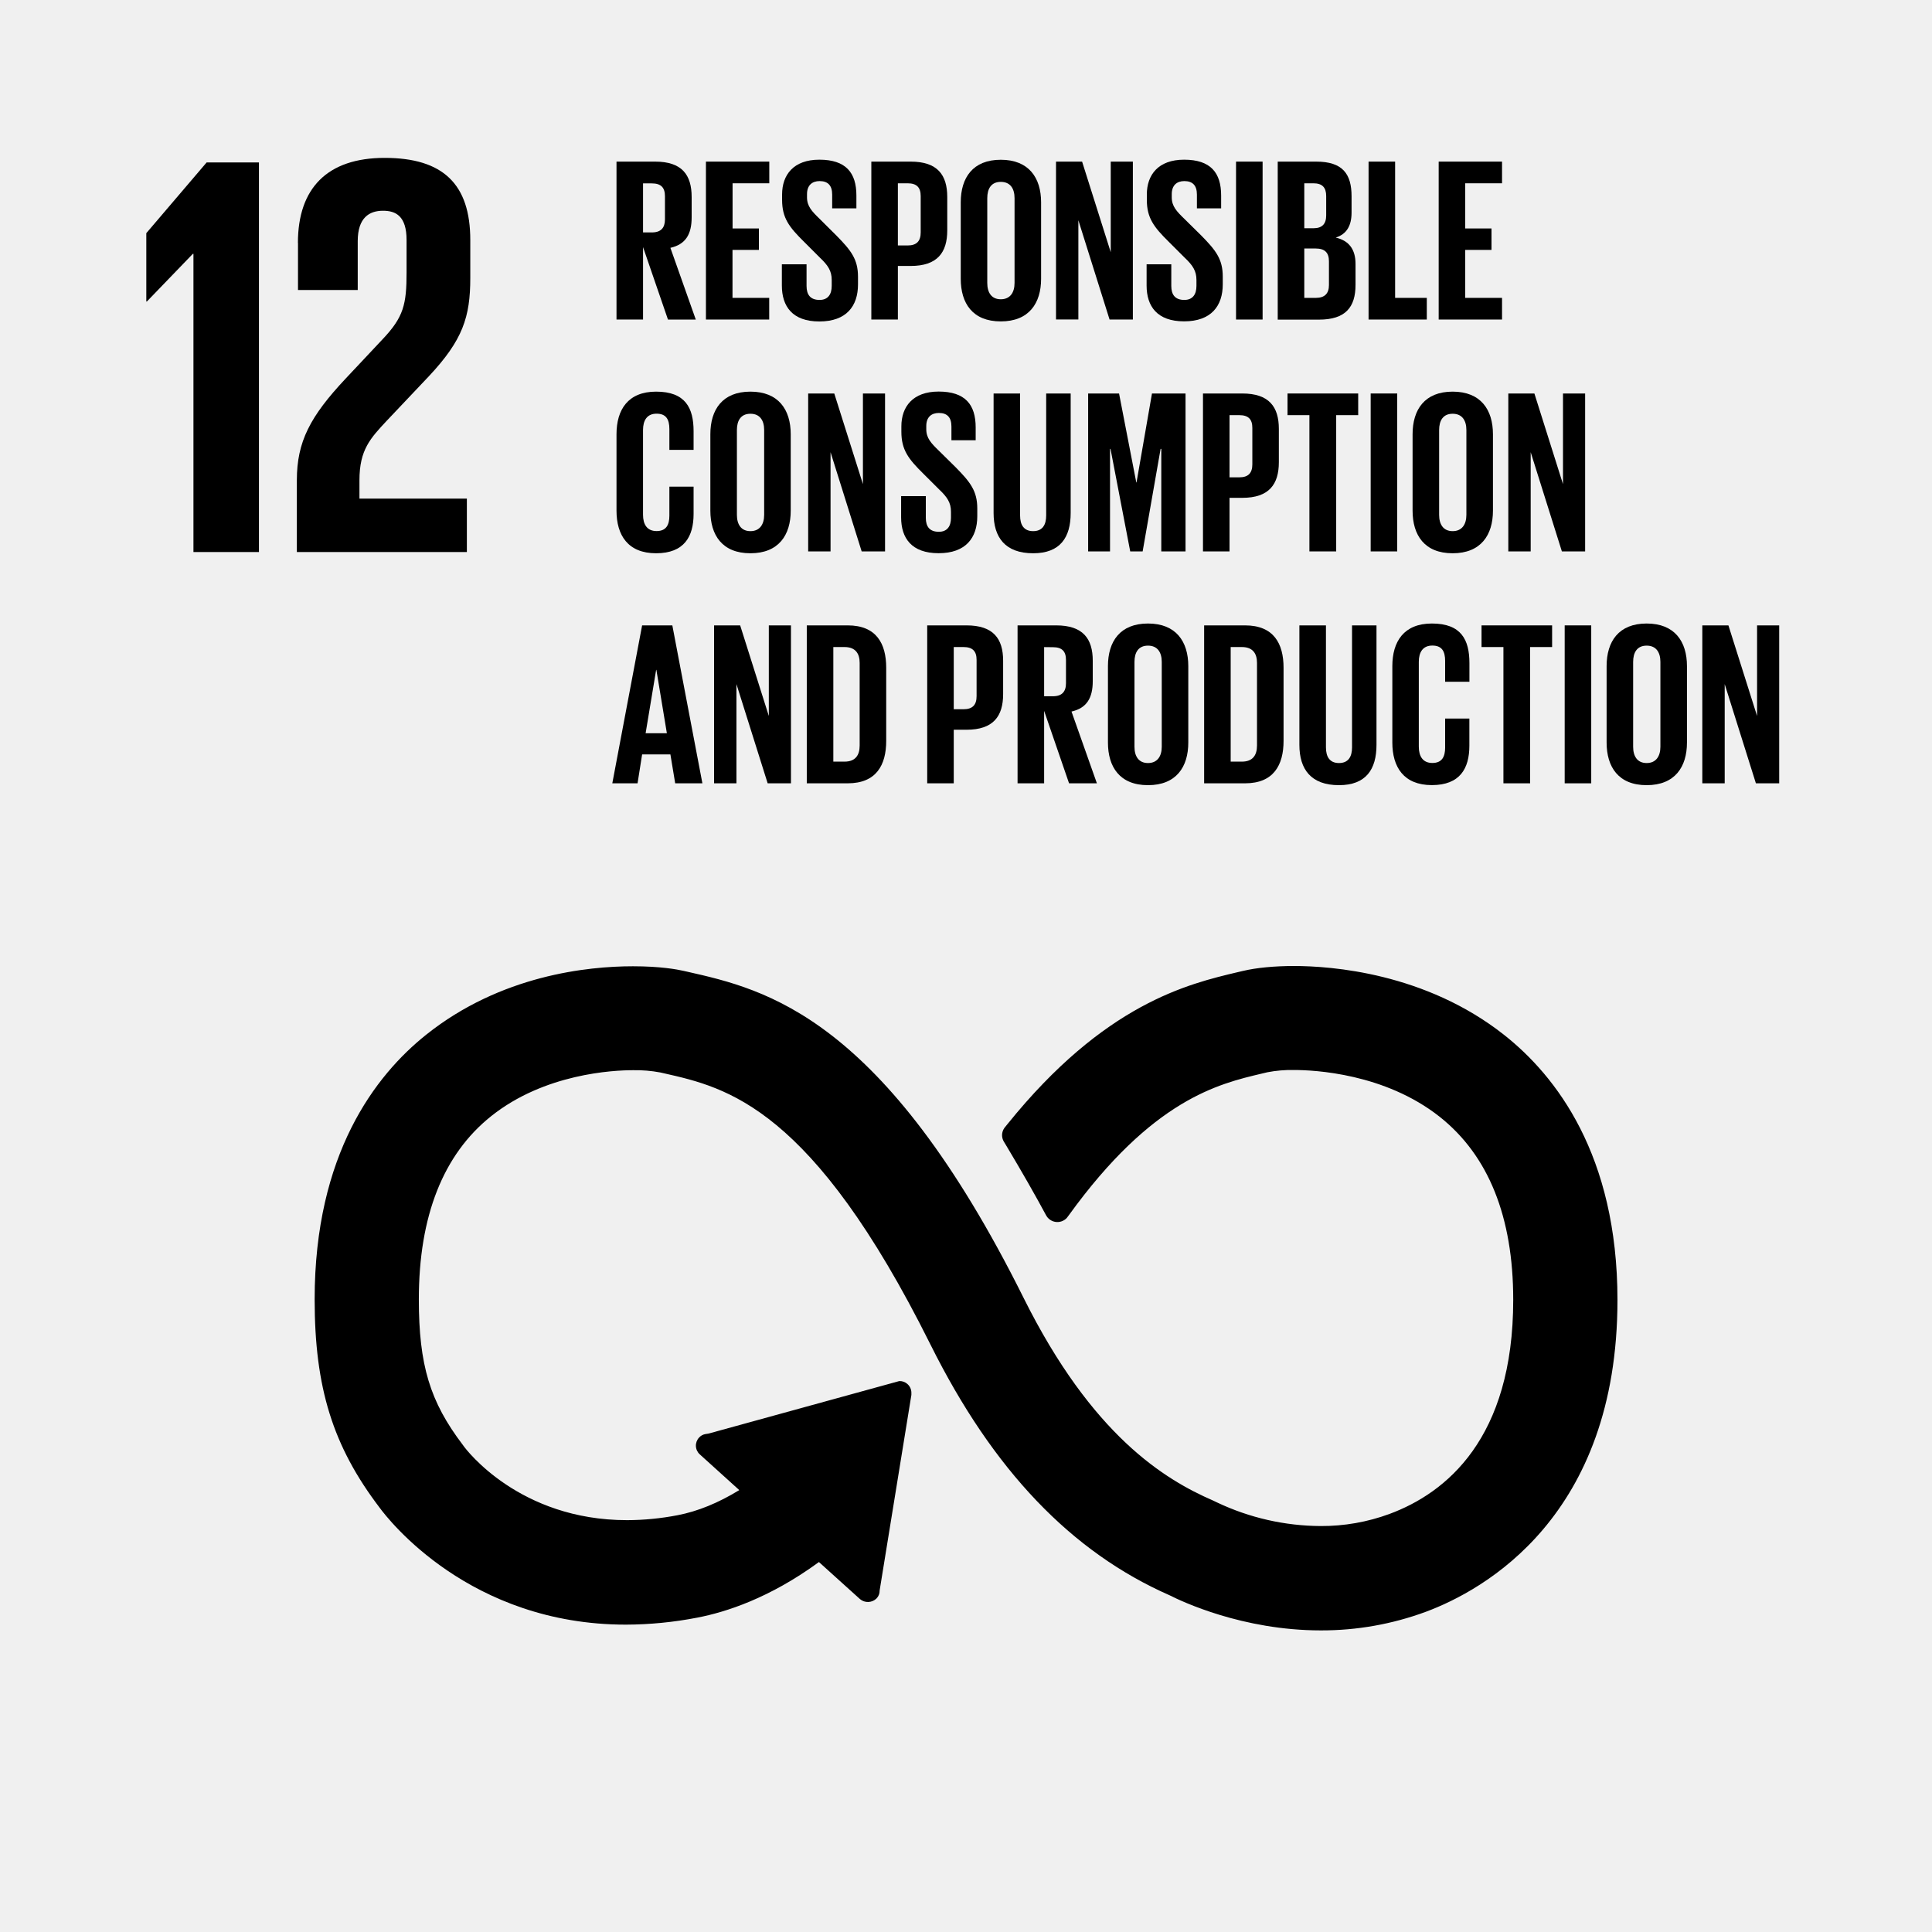
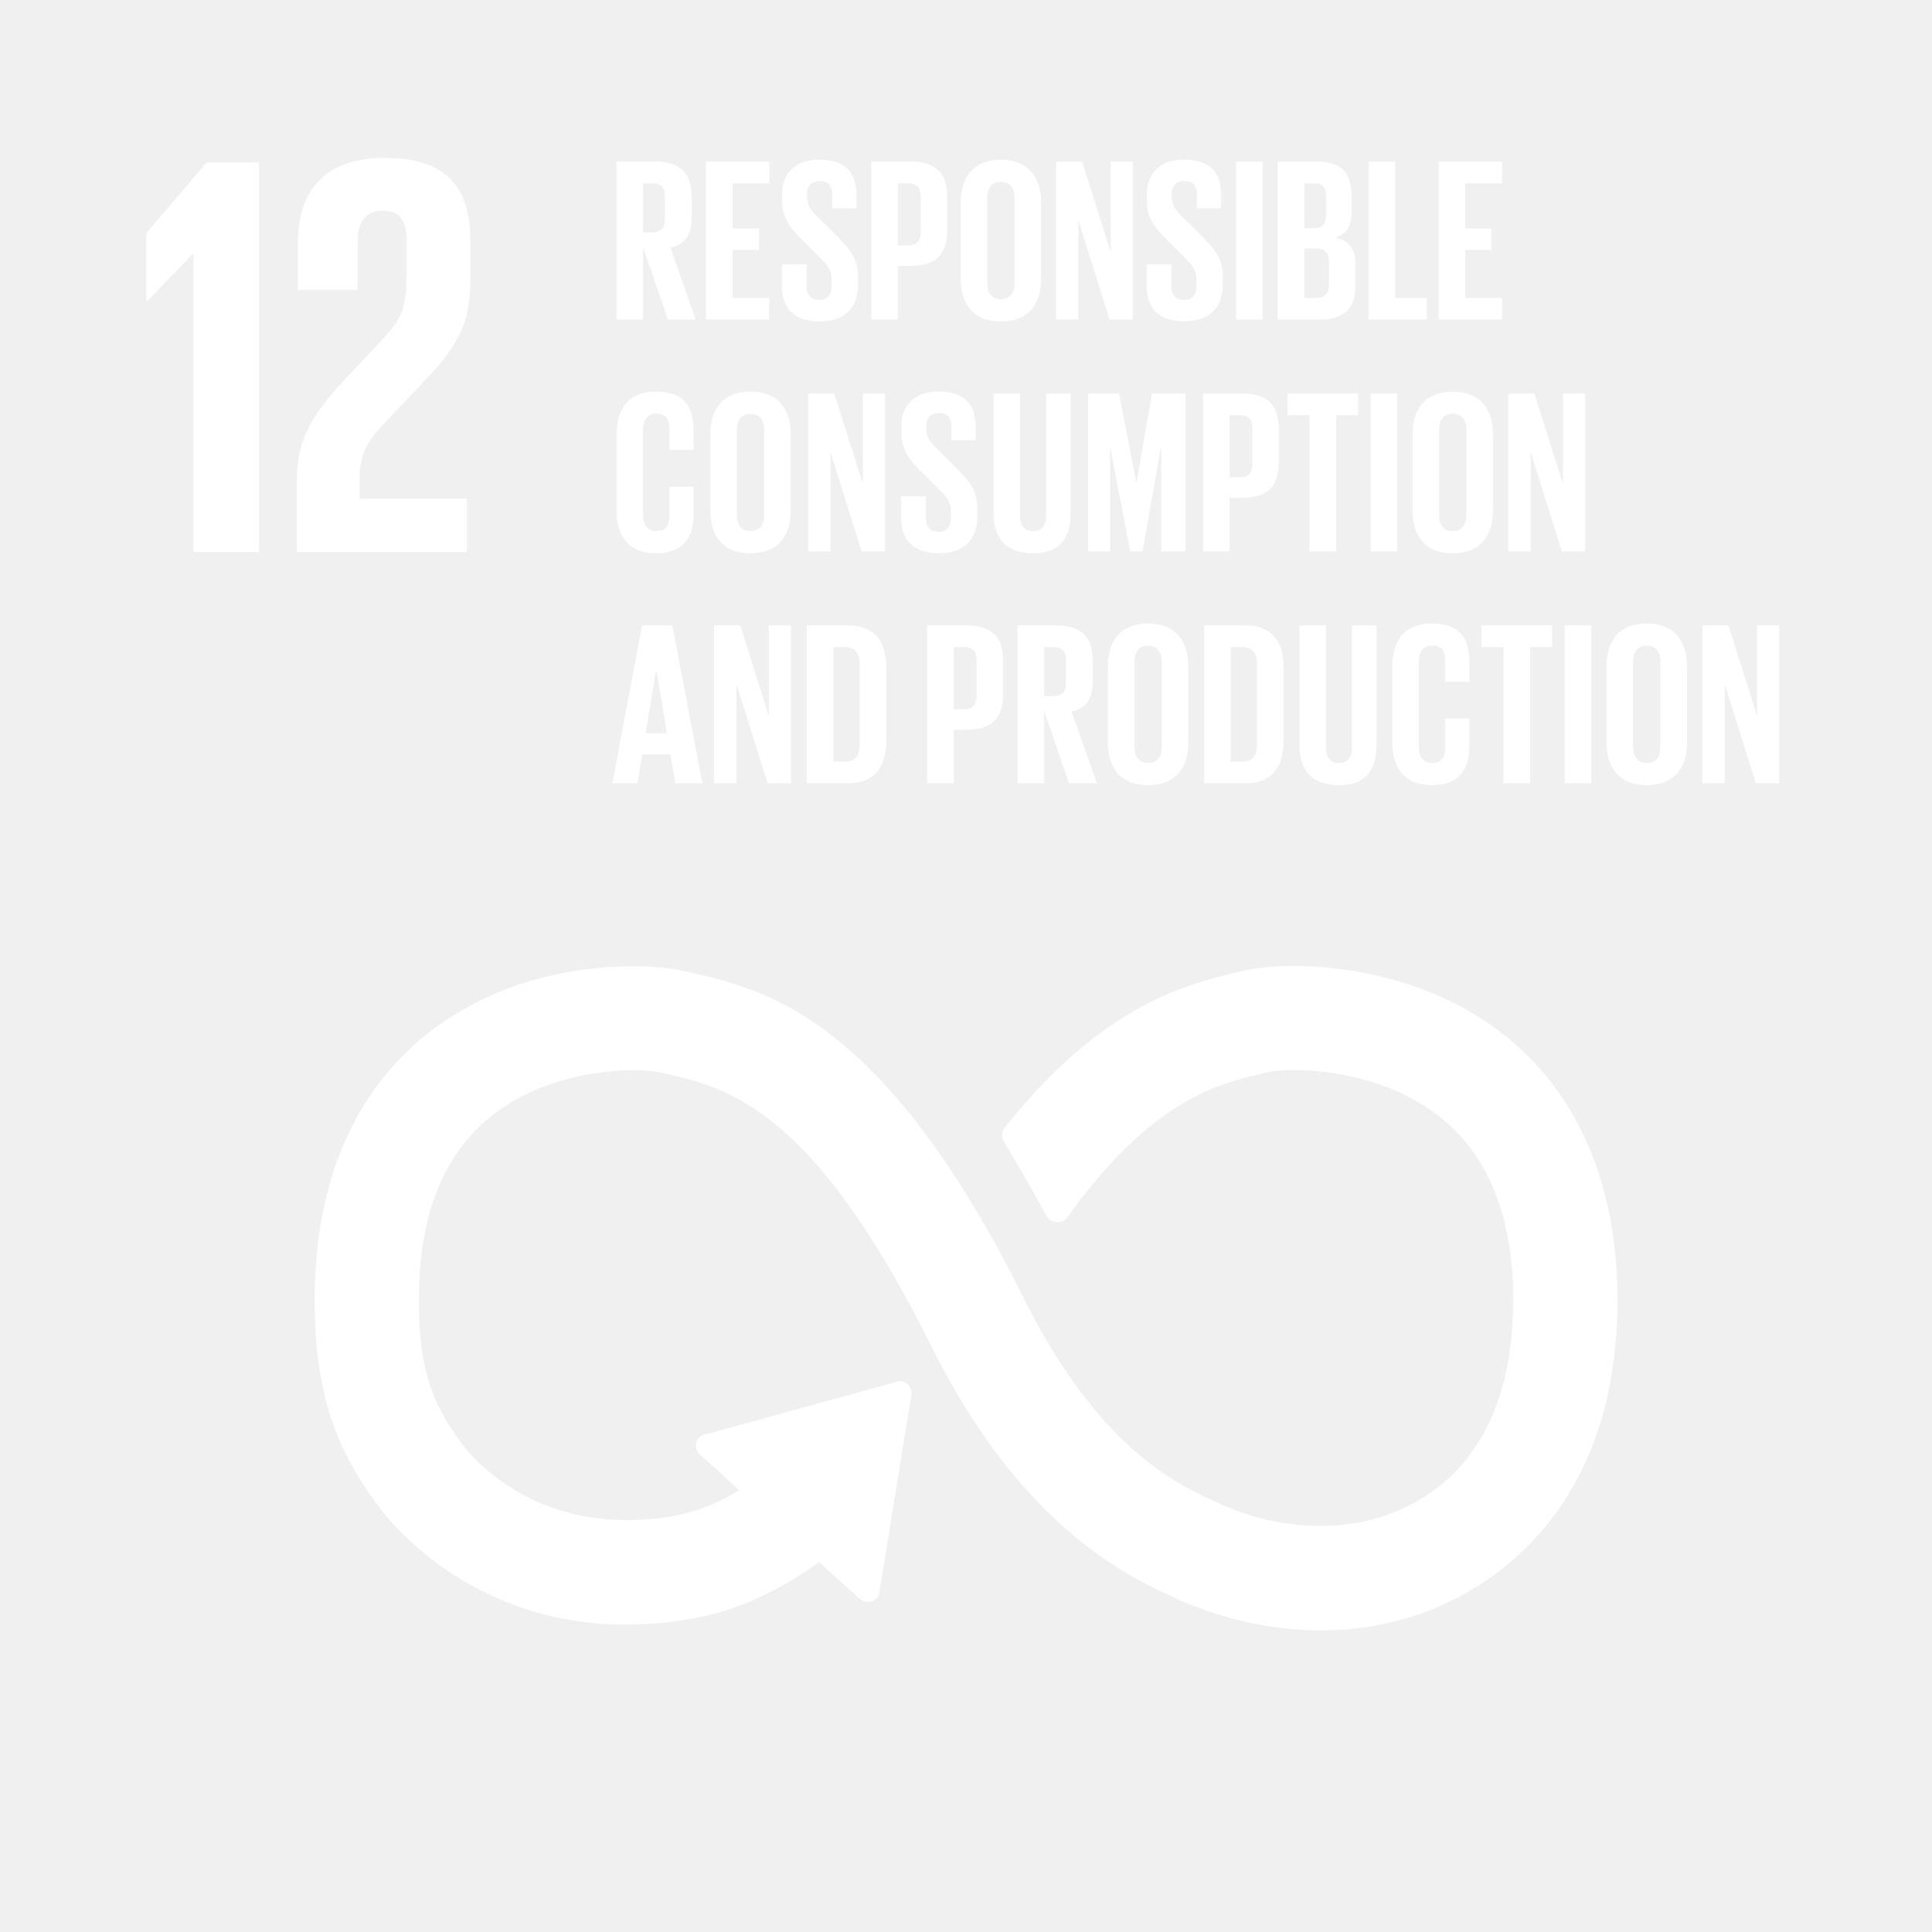
<svg xmlns="http://www.w3.org/2000/svg" id="Layer_1" data-name="Layer 1" viewBox="0 0 1000 1000" focusable="false">
  <link type="text/css" rel="stylesheet" id="dark-mode-general-link" />
  <link type="text/css" rel="stylesheet" id="dark-mode-custom-link" />
  <style type="text/css" id="dark-mode-custom-style" />
  <defs>
    <style>
      .cls-2 {
-         fill: currentColour;
+         fill: #fff;
      }
    </style>
  </defs>
  <polygon id="_Path_2" data-name="&lt;Path&gt;" class="cls-2" points="99.82 131.38 100.13 131.38 100.13 285.73 134.03 285.73 134.03 84.09 106.94 84.09 75.73 120.68 75.73 156.06 76.02 156.06 99.82 131.38" />
  <path id="_Path_3" data-name="&lt;Path&gt;" class="cls-2" d="M154.24,125.74v24.37h30.92V124.83c0-12.18,6-15.75,13.09-15.75,6.55,0,12.19,2.67,12.19,15.17v16.64c0,16.67-1.48,23.2-12.5,34.8l-19,20.23c-18.43,19.63-25.29,32.71-25.29,52.64v37.18h88V258.07H186.05v-9.51c0-15.77,5.65-21.71,14.27-30.93L222,194.73c17.55-18.73,21.42-30.64,21.42-50.86V124.25c0-28.86-14-42.53-44.32-42.53-29.74,0-44.9,15.76-44.9,44" />
  <path id="_Path_4" data-name="&lt;Path&gt;" class="cls-2" d="M778.55,535.68C737.77,503.47,688.87,500,669.74,500c-10.09,0-19.43.9-26.27,2.53l-2.68.62c-25.83,6.1-69.06,16.31-119.39,78.77l-1.48,1.83a6.54,6.54,0,0,0-1.26,3.78,6.69,6.69,0,0,0,.89,3.31l1.14,1.87q12.46,20.85,20.7,36.21a6.65,6.65,0,0,0,10.76,1.51c.35-.46.71-.95,1-1.32C596.57,569,630.63,561,653.17,555.67L656,555a66,66,0,0,1,13.8-1.17c10.48,0,46.91,1.74,75.33,24.18,25.29,20,38.11,51.84,38.11,94.75,0,71.92-34.79,100-64,110.84a101.61,101.61,0,0,1-35.68,6.28A126.64,126.64,0,0,1,630,777.69l-2.09-1c-25.11-10.9-62.6-33.63-98.05-104.81-72.66-146-133.7-159.78-174.12-168.93l-2.12-.47c-3.1-.71-11.84-2.34-26-2.34-23.4,0-68.42,4.6-107,35.4-26.34,21-57.76,61.83-57.76,137,0,45.77,9.43,76,33.6,107.79,4.54,6.2,46.65,60.58,127.5,60.58a196.78,196.78,0,0,0,36.92-3.62c14.76-2.82,37.54-10.12,63-28.78l21.25,19.18a6.36,6.36,0,0,0,8.63-.4,5.6,5.6,0,0,0,1.53-4l16.44-101.28,0-1.18a6,6,0,0,0-2-4.42,5.92,5.92,0,0,0-4.26-1.57h0L366.81,742l-1.88.31a5.74,5.74,0,0,0-3.13,1.81,6.1,6.1,0,0,0,.42,8.67l20.43,18.48c-10.74,6.59-21.48,11-31.92,13a139.84,139.84,0,0,1-26.16,2.56c-55.87,0-83.36-36.67-84.49-38.22l-.55-.76c-17-22.33-22.74-41.34-22.74-75.34,0-43.06,12.6-75,37.45-94.8,27.65-22.06,63.23-23.78,73.49-23.78a69.38,69.38,0,0,1,14,1.17l2.18.49c32.26,7.31,76.44,17.31,137.7,140.35,32.35,65,72.92,107.44,123.91,129.84,5.93,3,37.56,18.11,78.1,18.11a155.58,155.58,0,0,0,54.5-9.67c29.78-11.11,99.08-49.1,99.08-161.42C837.17,597.72,805.29,556.8,778.55,535.68Z" />
  <g id="_Group_" data-name="&lt;Group&gt;">
    <path id="_Compound_Path_" data-name="&lt;Compound Path&gt;" class="cls-2" d="M332.84,127.9v37.49H319.1V83.65h20C353,83.65,358,90.52,358,102v10.49c0,8.8-3.14,14-11,15.79l13.14,37.13H345.74Zm0-33V120.3h4.58c4.71,0,6.76-2.41,6.76-6.75v-12c0-4.46-2.05-6.63-6.76-6.63Z" />
    <path id="_Compound_Path_2" data-name="&lt;Compound Path&gt;" class="cls-2" d="M365.39,83.65h32.79V94.87h-19v23.38h13.62v11.1H379.14v24.83h19v11.21H365.39Z" />
    <path id="_Compound_Path_3" data-name="&lt;Compound Path&gt;" class="cls-2" d="M404.69,147.79v-11h12.78V148c0,4.58,2,7.24,6.75,7.24,4.34,0,6.27-2.9,6.27-7.24V144.9c0-4.7-1.93-7.6-6.15-11.58l-8.07-8.07c-7.84-7.72-11.46-12.42-11.46-21.83v-2.77c0-10.13,5.91-18,19.29-18,13.75,0,19.17,6.75,19.17,18.56v6.64H430.73v-7.12c0-4.7-2.17-7-6.51-7-3.85,0-6.51,2.17-6.51,6.75v1.69c0,4.58,2.53,7.23,6.51,11.09L433,122c7.48,7.6,11.1,12.18,11.1,21.22v4c0,11.21-6,19.17-20,19.17S404.69,158.52,404.69,147.79Z" />
    <path id="_Compound_Path_4" data-name="&lt;Compound Path&gt;" class="cls-2" d="M451,83.65h20.37c13.86,0,18.93,6.87,18.93,18.33v17.24c0,11.45-5.07,18.44-18.93,18.44h-6.63v27.73H451Zm13.74,11.22v32.18h5.06c4.7,0,6.75-2.29,6.75-6.75V101.5c0-4.46-2.05-6.63-6.75-6.63Z" />
    <path id="_Compound_Path_5" data-name="&lt;Compound Path&gt;" class="cls-2" d="M497.28,144.29V104.75c0-12.78,6.27-22.06,20.73-22.06s20.86,9.28,20.86,22.06v39.54c0,12.66-6.27,22.07-20.86,22.07S497.28,157,497.28,144.29Zm27.85,2.17V102.58c0-4.94-2.17-8.44-7.12-8.44s-7,3.5-7,8.44v43.88c0,4.95,2.17,8.44,7,8.44S525.13,151.41,525.13,146.46Z" />
    <path id="_Compound_Path_6" data-name="&lt;Compound Path&gt;" class="cls-2" d="M558.16,114v51.36H546.59V83.65h13.5l14.83,46.9V83.65h11.45v81.74H574.31Z" />
    <path id="_Compound_Path_7" data-name="&lt;Compound Path&gt;" class="cls-2" d="M593.48,147.79v-11h12.78V148c0,4.58,2,7.24,6.75,7.24,4.34,0,6.27-2.9,6.27-7.24V144.9c0-4.7-1.93-7.6-6.15-11.58l-8.08-8.07c-7.83-7.72-11.45-12.42-11.45-21.83v-2.77c0-10.13,5.91-18,19.29-18,13.74,0,19.17,6.75,19.17,18.56v6.64H619.52v-7.12c0-4.7-2.17-7-6.51-7-3.86,0-6.51,2.17-6.51,6.75v1.69c0,4.58,2.53,7.23,6.51,11.09l8.8,8.68c7.48,7.6,11.09,12.18,11.09,21.22v4c0,11.21-6,19.17-20,19.17S593.48,158.52,593.48,147.79Z" />
    <path id="_Compound_Path_8" data-name="&lt;Compound Path&gt;" class="cls-2" d="M639.77,83.65h13.75v81.74H639.77Z" />
    <path id="_Compound_Path_9" data-name="&lt;Compound Path&gt;" class="cls-2" d="M661.35,83.65h19.9c13.74,0,18.32,6.39,18.32,18v8.32c0,6.87-2.53,11.21-8.2,13,6.87,1.56,10.25,6.14,10.25,13.62v10.85c0,11.57-5.18,18-18.93,18H661.35Zm13.75,34.48h4.82c4.46,0,6.51-2.29,6.51-6.63v-10c0-4.46-2-6.63-6.63-6.63h-4.7Zm0,10.49v25.56h6c4.59,0,6.76-2.29,6.76-6.63v-12.3c0-4.34-2-6.63-6.88-6.63Z" />
    <path id="_Compound_Path_10" data-name="&lt;Compound Path&gt;" class="cls-2" d="M708.37,83.65h13.74v70.53h16.4v11.21H708.37Z" />
    <path id="_Compound_Path_11" data-name="&lt;Compound Path&gt;" class="cls-2" d="M744.66,83.65h32.79V94.87H758.4v23.38H772v11.1H758.4v24.83h19.05v11.21H744.66Z" />
  </g>
  <g id="_Group_2" data-name="&lt;Group&gt;">
    <path id="_Compound_Path_12" data-name="&lt;Compound Path&gt;" class="cls-2" d="M319.1,264.31V224.77c0-12.78,6-22.06,20.49-22.06,15.19,0,19.41,8.44,19.41,20.49v9.65H346.47V222.12c0-5.07-1.69-8-6.64-8s-7,3.5-7,8.44v43.88c0,4.94,2.05,8.44,7,8.44s6.64-3.13,6.64-8V251.89H359V266c0,11.69-4.82,20.37-19.41,20.37S319.1,277,319.1,264.31Z" />
    <path id="_Compound_Path_13" data-name="&lt;Compound Path&gt;" class="cls-2" d="M367.68,264.31V224.77c0-12.78,6.27-22.06,20.74-22.06s20.86,9.28,20.86,22.06v39.54c0,12.66-6.27,22.06-20.86,22.06S367.68,277,367.68,264.31Zm27.85,2.17V222.6c0-4.94-2.17-8.44-7.11-8.44s-7,3.5-7,8.44v43.88c0,4.94,2.17,8.44,7,8.44S395.53,271.42,395.53,266.48Z" />
    <path id="_Compound_Path_14" data-name="&lt;Compound Path&gt;" class="cls-2" d="M429.89,234.05v51.36H418.31V203.67h13.51l14.83,46.9v-46.9H458.1v81.74H446Z" />
    <path id="_Compound_Path_15" data-name="&lt;Compound Path&gt;" class="cls-2" d="M466.42,267.81v-11H479.2v11.21c0,4.58,2,7.23,6.75,7.23,4.34,0,6.27-2.89,6.27-7.23v-3.14c0-4.7-1.93-7.59-6.15-11.57L478,245.26c-7.84-7.71-11.45-12.41-11.45-21.82v-2.77c0-10.13,5.9-18,19.29-18,13.74,0,19.17,6.75,19.17,18.56v6.63H492.46v-7.11c0-4.7-2.17-7-6.51-7-3.86,0-6.51,2.17-6.51,6.75v1.69c0,4.58,2.53,7.23,6.51,11.09l8.8,8.68c7.47,7.59,11.09,12.17,11.09,21.22v4c0,11.21-6,19.16-20,19.16S466.42,278.54,466.42,267.81Z" />
    <path id="_Compound_Path_16" data-name="&lt;Compound Path&gt;" class="cls-2" d="M554.18,203.67v61.85c0,12.66-5.42,20.85-19.41,20.85-14.47,0-20.49-8.19-20.49-20.85V203.67H528v63.17c0,4.83,1.93,8.08,6.75,8.08s6.75-3.25,6.75-8.08V203.67Z" />
    <path id="_Compound_Path_17" data-name="&lt;Compound Path&gt;" class="cls-2" d="M601.08,232.36h-.36l-9.29,53.05H585L574.8,232.36h-.25v53.05H563.22V203.67h16l8.92,46.05h.12l8-46.05h17.37v81.74H601.08Z" />
    <path id="_Compound_Path_18" data-name="&lt;Compound Path&gt;" class="cls-2" d="M622.66,203.67H643c13.86,0,18.93,6.87,18.93,18.33v17.24c0,11.45-5.07,18.44-18.93,18.44H636.4v27.73H622.66Zm13.74,11.21v32.19h5.06c4.71,0,6.75-2.29,6.75-6.75V221.51c0-4.46-2-6.63-6.75-6.63Z" />
    <path id="_Compound_Path_19" data-name="&lt;Compound Path&gt;" class="cls-2" d="M666.42,203.67H703v11.21H691.61v70.53H677.75V214.88H666.42Z" />
    <path id="_Compound_Path_20" data-name="&lt;Compound Path&gt;" class="cls-2" d="M709.46,203.67H723.2v81.74H709.46Z" />
    <path id="_Compound_Path_21" data-name="&lt;Compound Path&gt;" class="cls-2" d="M731.15,264.31V224.77c0-12.78,6.27-22.06,20.74-22.06s20.86,9.28,20.86,22.06v39.54c0,12.66-6.27,22.06-20.86,22.06S731.15,277,731.15,264.31ZM759,266.48V222.6c0-4.94-2.17-8.44-7.11-8.44s-7,3.5-7,8.44v43.88c0,4.94,2.17,8.44,7,8.44S759,271.42,759,266.48Z" />
    <path id="_Compound_Path_22" data-name="&lt;Compound Path&gt;" class="cls-2" d="M792.28,234.05v51.36H780.7V203.67h13.5L809,250.57v-46.9h11.46v81.74H808.43Z" />
  </g>
  <g id="_Group_3" data-name="&lt;Group&gt;">
    <path id="_Compound_Path_23" data-name="&lt;Compound Path&gt;" class="cls-2" d="M316.93,405.44l15.43-81.74H348l15.56,81.74H349.48L347,390.49H332.36L330,405.44Zm17.24-25.92h11l-5.43-32.8h-.12Z" />
    <path id="_Compound_Path_24" data-name="&lt;Compound Path&gt;" class="cls-2" d="M381.18,354.08v51.36H369.61V323.7h13.5l14.83,46.89V323.7H409.4v81.74H397.34Z" />
    <path id="_Compound_Path_25" data-name="&lt;Compound Path&gt;" class="cls-2" d="M458.7,345.64v37.85c0,12.54-5.18,21.95-19.89,21.95H417.59V323.7h21.22C453.52,323.7,458.7,333,458.7,345.64Zm-21.58,48.58c5.67,0,7.84-3.37,7.84-8.32V343.11c0-4.83-2.17-8.2-7.84-8.2h-5.79v59.31Z" />
    <path id="_Compound_Path_26" data-name="&lt;Compound Path&gt;" class="cls-2" d="M479.92,323.7h20.37c13.87,0,18.93,6.87,18.93,18.32v17.24c0,11.45-5.06,18.45-18.93,18.45h-6.63v27.73H479.92Zm13.74,11.21V367.1h5.06c4.71,0,6.76-2.29,6.76-6.75V341.54c0-4.46-2.05-6.63-6.76-6.63Z" />
    <path id="_Compound_Path_27" data-name="&lt;Compound Path&gt;" class="cls-2" d="M540.44,367.94v37.5H526.69V323.7h20c13.86,0,18.92,6.87,18.92,18.32v10.49c0,8.8-3.13,14-11,15.79l13.14,37.14H553.34Zm0-33v25.44H545c4.7,0,6.75-2.41,6.75-6.76v-12c0-4.46-2-6.63-6.75-6.63Z" />
    <path id="_Compound_Path_28" data-name="&lt;Compound Path&gt;" class="cls-2" d="M573.47,384.34V344.79c0-12.78,6.27-22.06,20.73-22.06s20.86,9.28,20.86,22.06v39.55c0,12.66-6.27,22.06-20.86,22.06S573.47,397,573.47,384.34Zm27.85,2.17V342.62c0-4.94-2.17-8.44-7.12-8.44s-7,3.5-7,8.44v43.89c0,4.94,2.17,8.44,7,8.44S601.32,391.45,601.32,386.51Z" />
    <path id="_Compound_Path_29" data-name="&lt;Compound Path&gt;" class="cls-2" d="M664.37,345.64v37.85c0,12.54-5.19,21.95-19.89,21.95H623.26V323.7h21.22C659.18,323.7,664.37,333,664.37,345.64Zm-21.58,48.58c5.67,0,7.83-3.37,7.83-8.32V343.11c0-4.83-2.16-8.2-7.83-8.2H637v59.31Z" />
    <path id="_Compound_Path_30" data-name="&lt;Compound Path&gt;" class="cls-2" d="M712.47,323.7v61.84c0,12.66-5.43,20.86-19.41,20.86-14.47,0-20.5-8.2-20.5-20.86V323.7h13.75v63.17c0,4.82,1.93,8.08,6.75,8.08s6.75-3.26,6.75-8.08V323.7Z" />
    <path id="_Compound_Path_31" data-name="&lt;Compound Path&gt;" class="cls-2" d="M720.67,384.34V344.79c0-12.78,6-22.06,20.49-22.06,15.19,0,19.41,8.44,19.41,20.5v9.64H748V342.14c0-5.06-1.68-8-6.63-8s-7,3.5-7,8.44v43.89c0,4.94,2.05,8.44,7,8.44s6.63-3.14,6.63-8V371.92h12.54V386c0,11.69-4.82,20.37-19.41,20.37S720.67,397,720.67,384.34Z" />
    <path id="_Compound_Path_32" data-name="&lt;Compound Path&gt;" class="cls-2" d="M766.84,323.7h36.53v11.21H792v70.53H778.17V334.91H766.84Z" />
    <path id="_Compound_Path_33" data-name="&lt;Compound Path&gt;" class="cls-2" d="M809.88,323.7h13.74v81.74H809.88Z" />
    <path id="_Compound_Path_34" data-name="&lt;Compound Path&gt;" class="cls-2" d="M831.58,384.34V344.79c0-12.78,6.26-22.06,20.73-22.06s20.86,9.28,20.86,22.06v39.55c0,12.66-6.27,22.06-20.86,22.06S831.58,397,831.58,384.34Zm27.84,2.17V342.62c0-4.94-2.17-8.44-7.11-8.44s-7,3.5-7,8.44v43.89c0,4.94,2.17,8.44,7,8.44S859.42,391.45,859.42,386.51Z" />
    <path id="_Compound_Path_35" data-name="&lt;Compound Path&gt;" class="cls-2" d="M892.7,354.08v51.36H881.12V323.7h13.51l14.83,46.89V323.7h11.45v81.74H908.85Z" />
  </g>
</svg>
